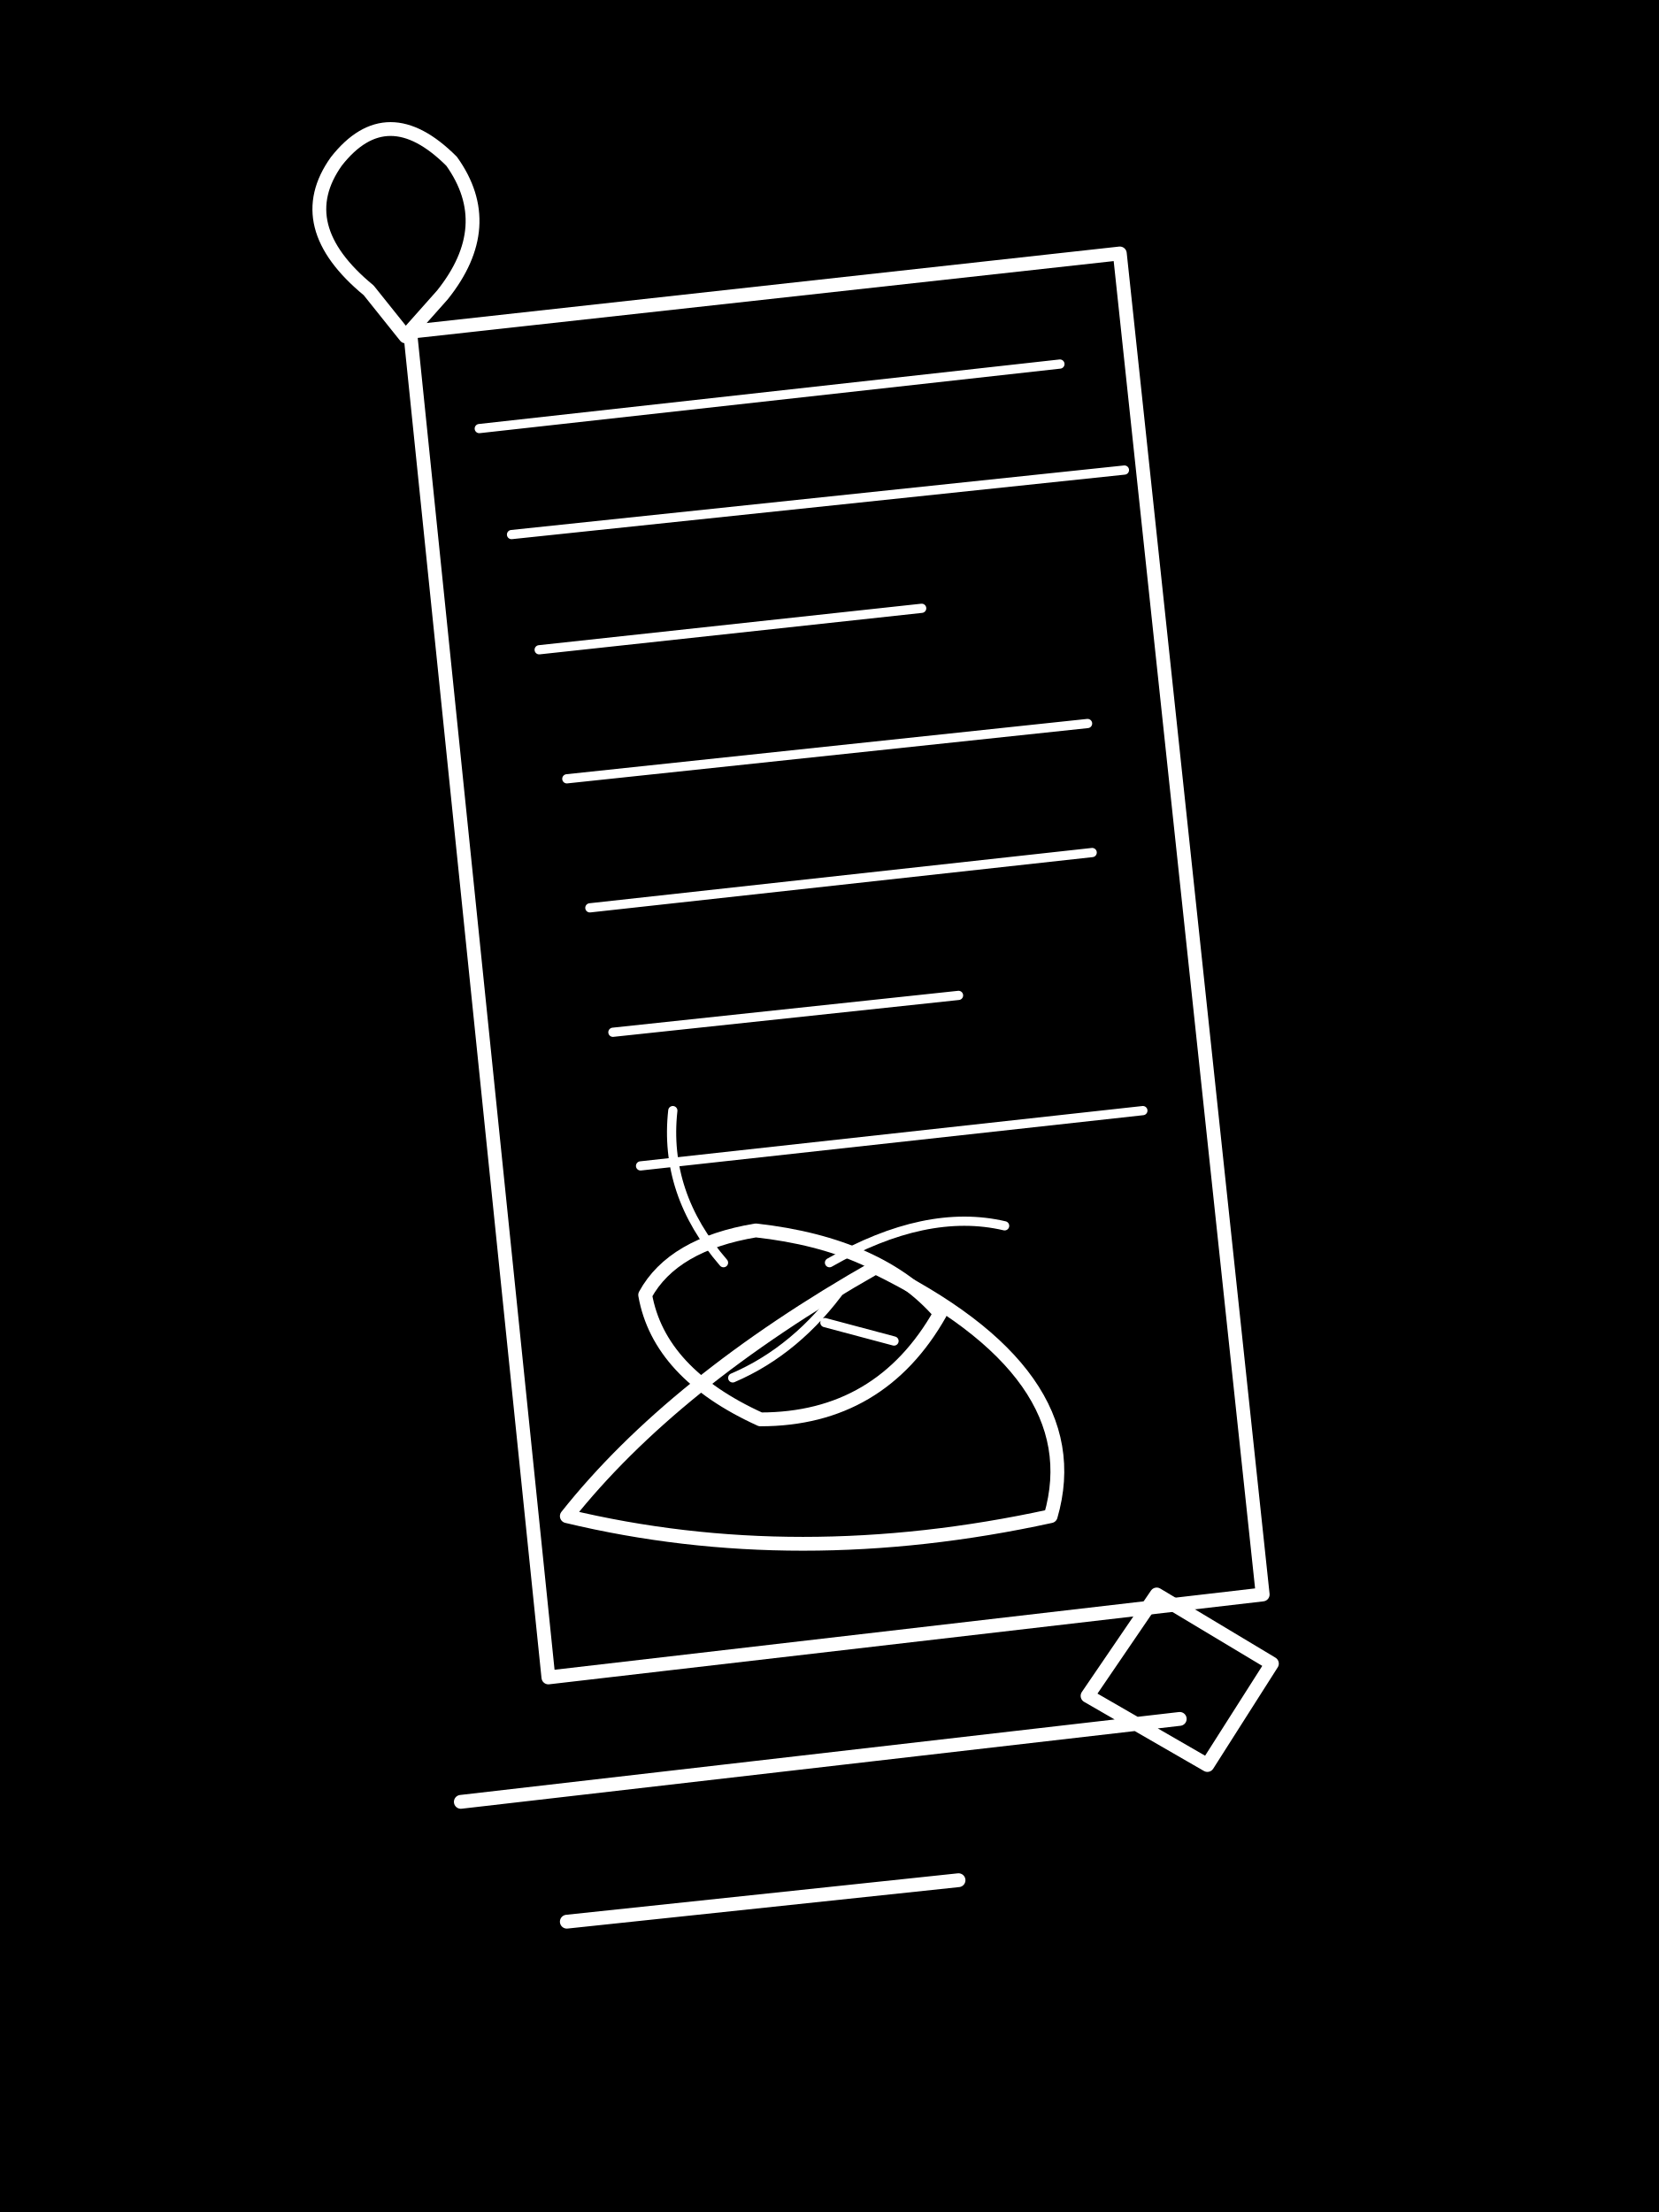
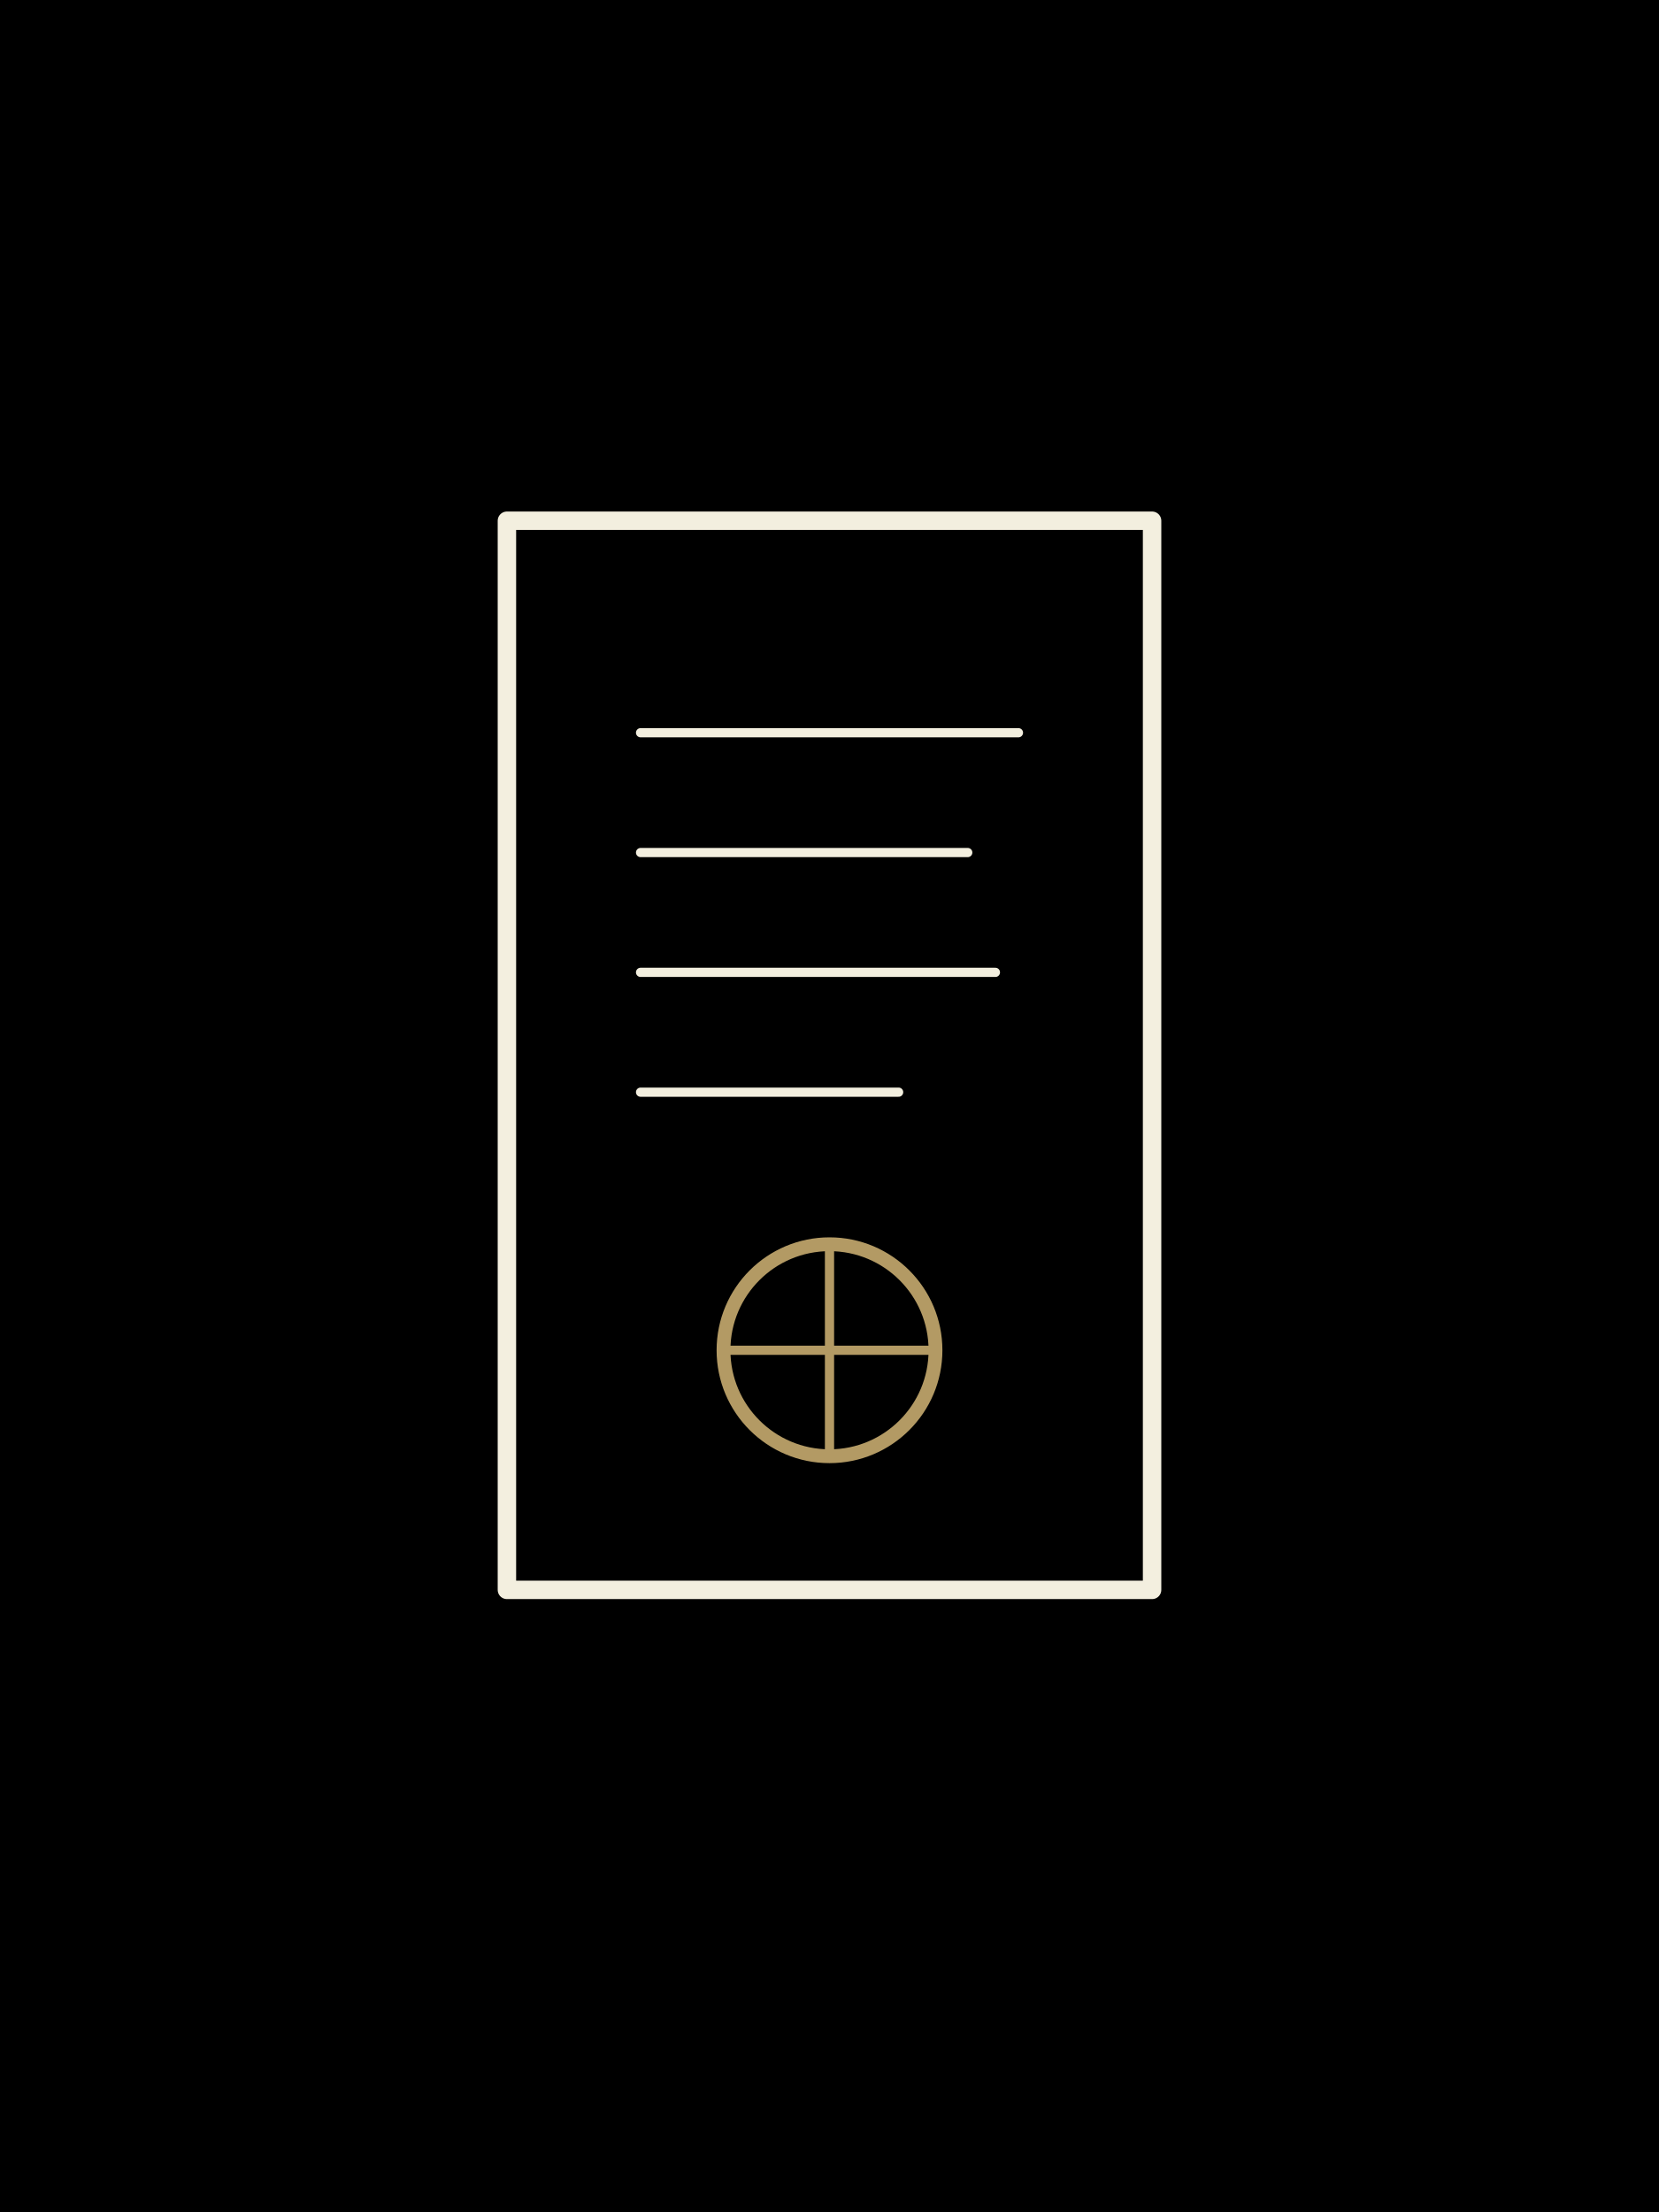
- <svg xmlns="http://www.w3.org/2000/svg" viewBox="0 0 360 480" fill="none" stroke="#fff" stroke-width="3" stroke-linecap="round" stroke-linejoin="round">
-   <path fill="#000" stroke="none" d="M0 0h360v480H0z" />
-   <path d="m89 72 154-17 31 291-155 18Z" fill="#000" />
-   <path d="m104 93 126-14m-119 37 133-14m-127 39 83-9m-77 37 113-12m-108 40 109-12m-104 39 75-8m-69 37 109-12" stroke-width="2" />
-   <path d="M190 275q-44 25-67 54 50 12 105 0 9-31-38-54Z" fill="#000" />
-   <path d="M164 267q27 3 40 18-13 23-39 23-22-10-25-27 6-11 24-14Z" />
-   <path d="M183 279q-10 14-24 20m35-8-15-4m-22-13q-13-15-11-33m34 33q21-12 38-8" stroke-width="2" />
-   <path d="m251 346 25 15-14 22-26-15Zm-151 45 156-18m-133 44 85-9" />
-   <path d="M80 63q-17-14-7-28 11-14 25 0 10 14-2 29l-8 9Z" fill="#000" />
+ <svg xmlns="http://www.w3.org/2000/svg" viewBox="0 0 360 480" role="img" aria-labelledby="title desc">
+   <rect width="360" height="480" fill="#000" />
+   <g fill="none" stroke="#f3efdf" stroke-width="4" stroke-linecap="round" stroke-linejoin="round">
+     <path d="M110 113 H250 V345 H110 Z" />
+     <path d="M139 159 H221 M139 185 H210 M139 211 H216 M139 237 H195" stroke-width="2" />
+     <circle cx="180" cy="293" r="23" stroke="#b39a64" stroke-width="3" />
+     <path d="M180 270 V316 M158 293 H202" stroke="#b39a64" stroke-width="2" />
+   </g>
</svg>
